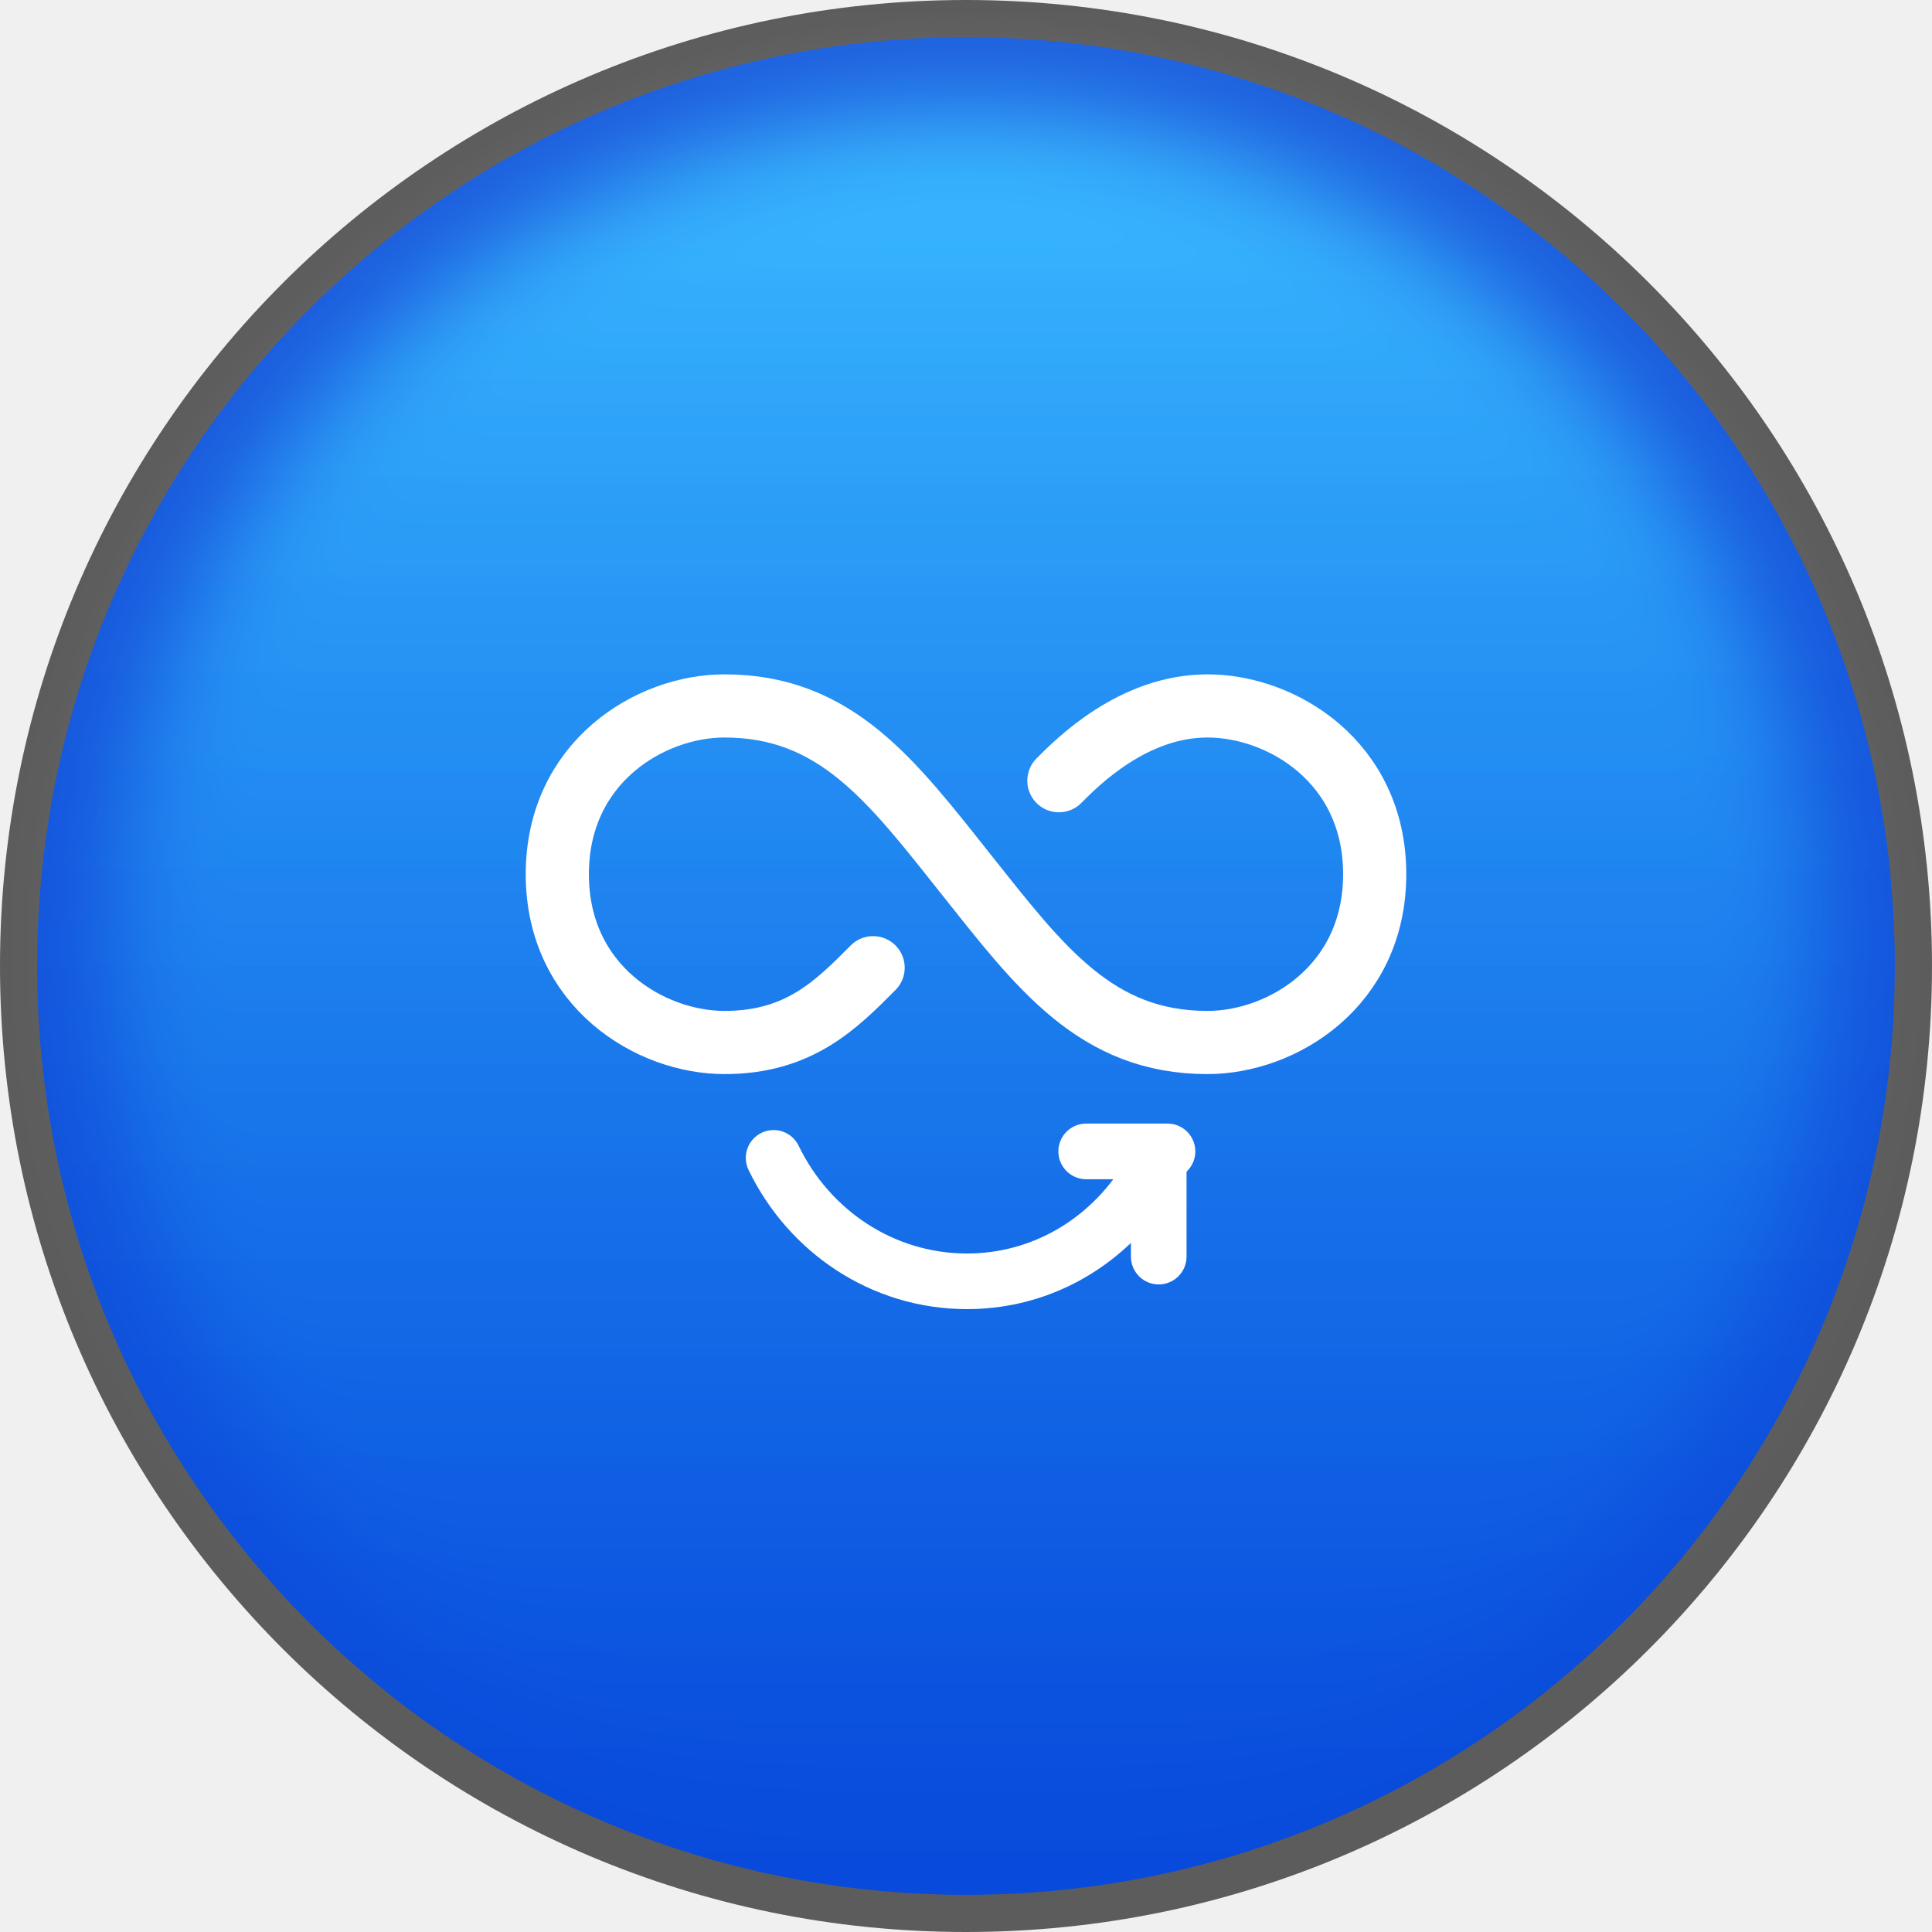
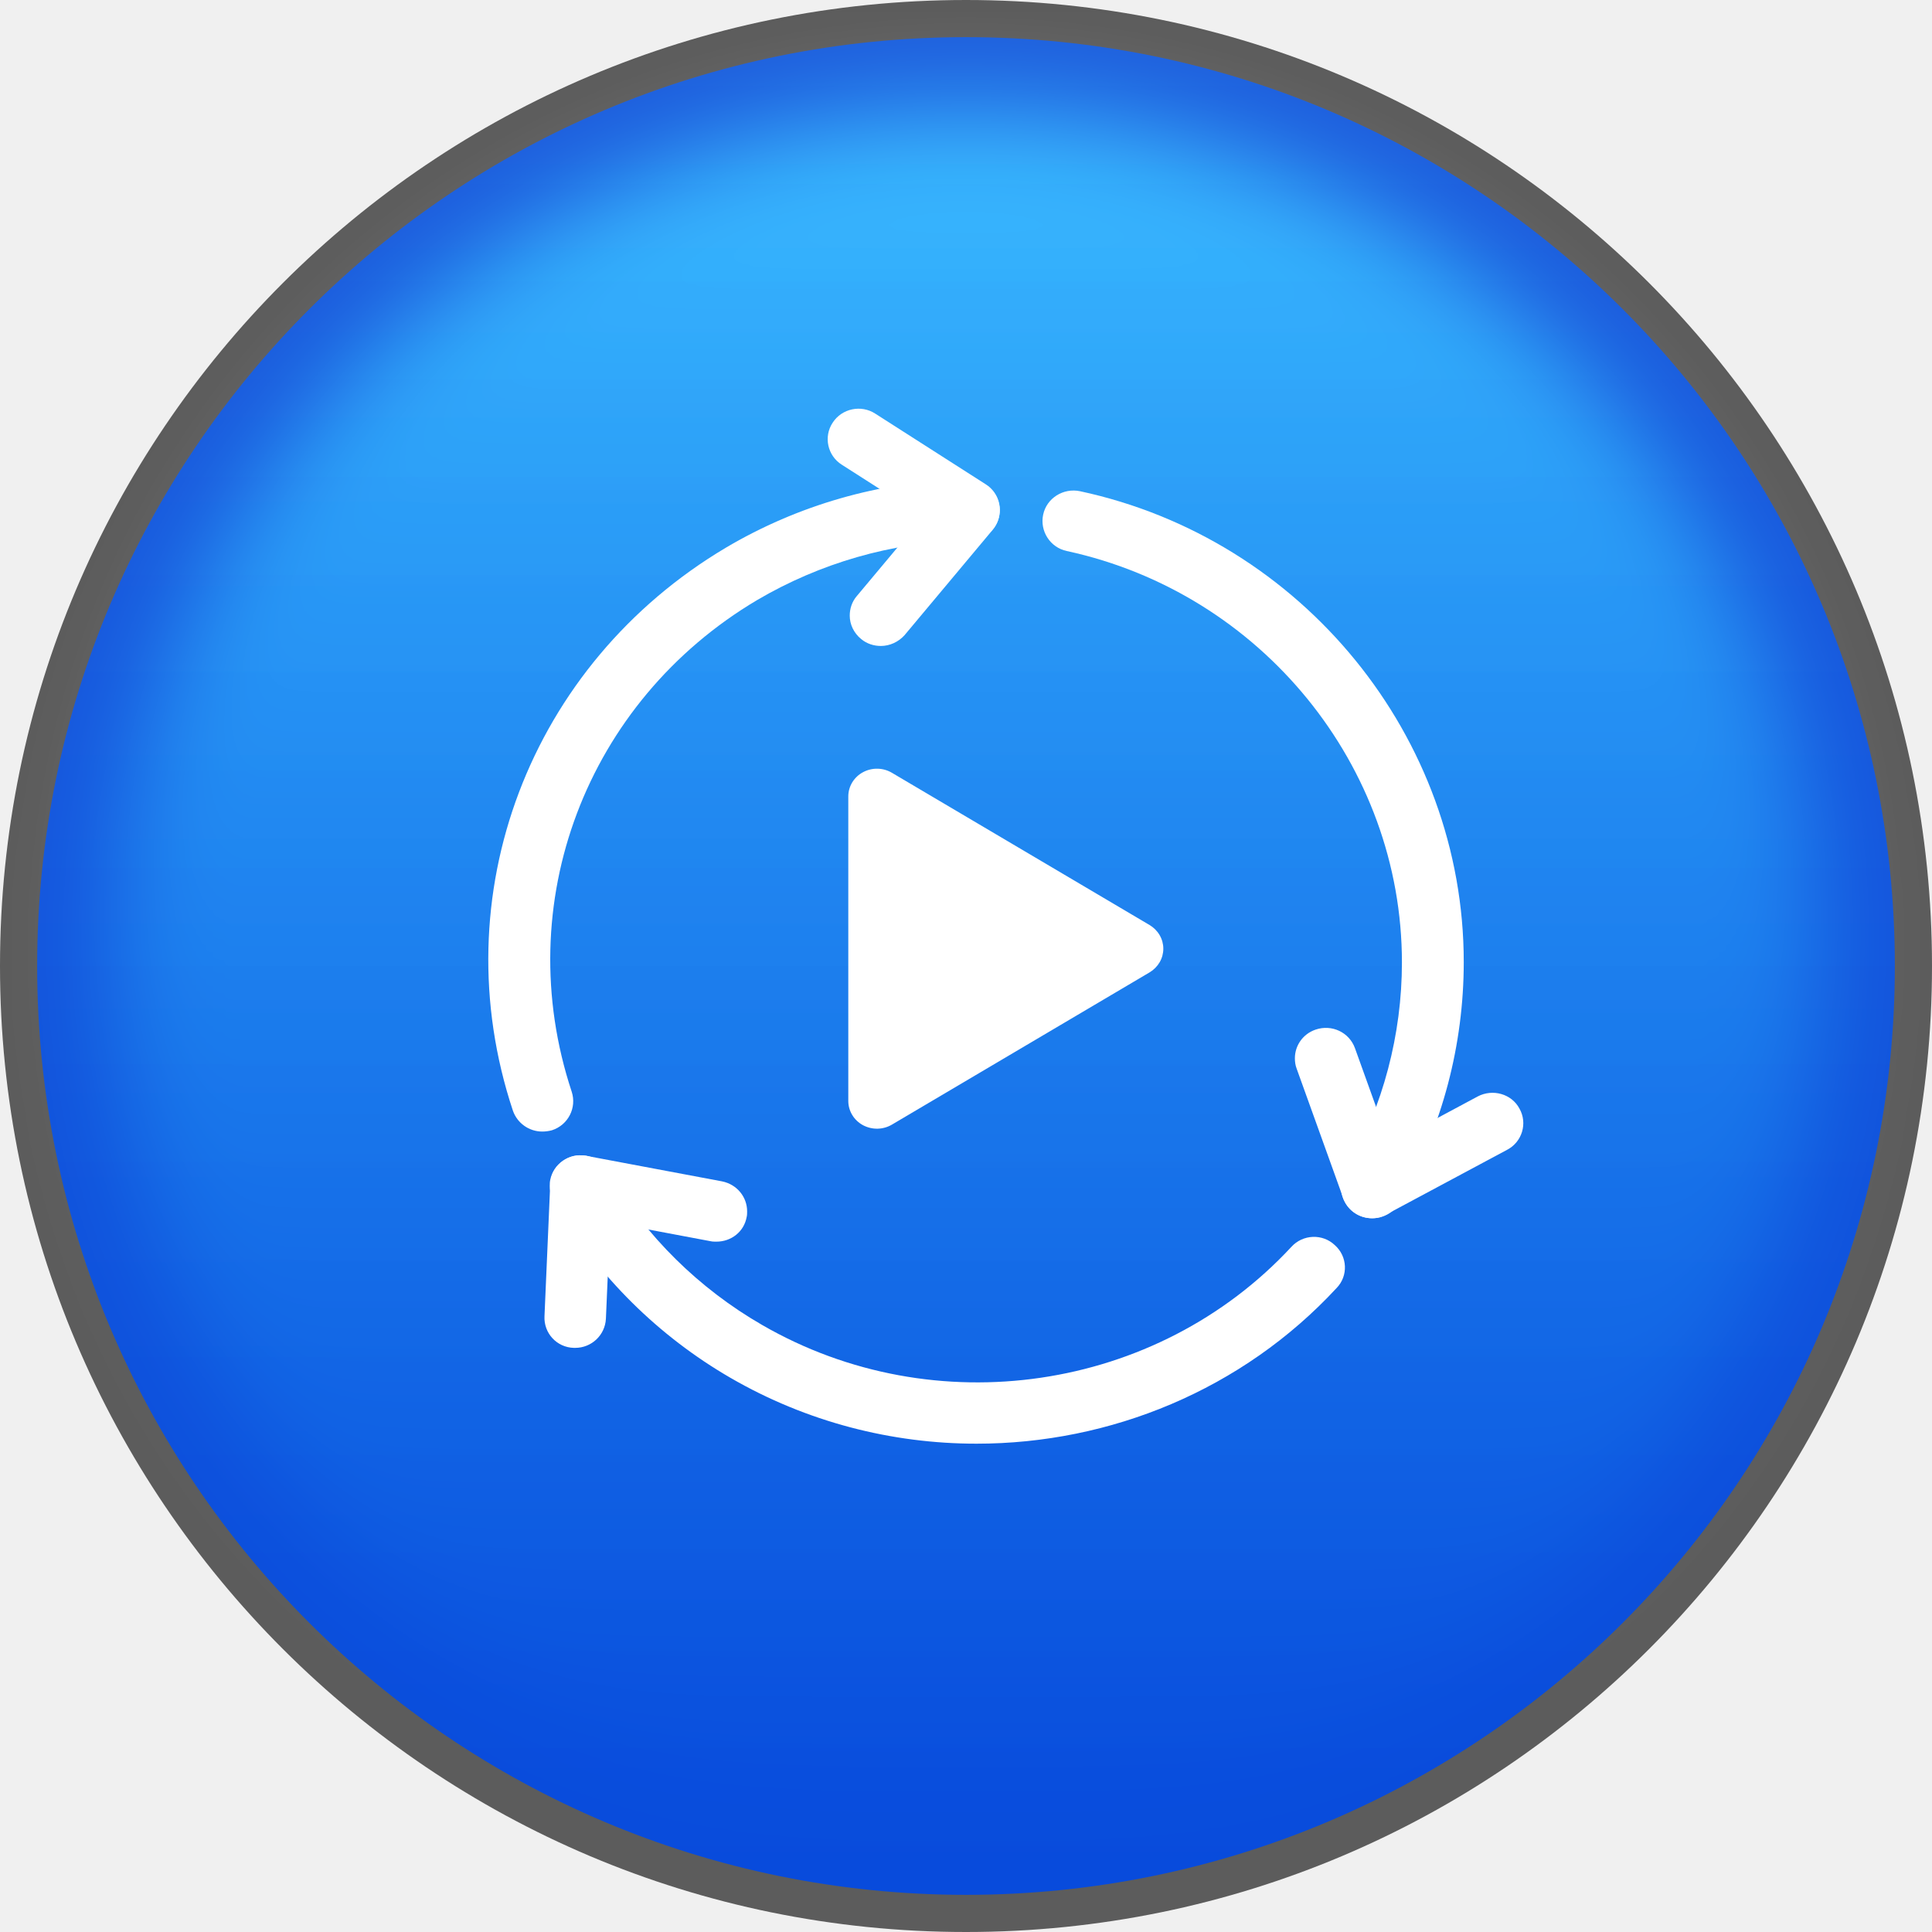
<svg xmlns="http://www.w3.org/2000/svg" width="52" height="52" viewBox="0 0 52 52" fill="none">
  <rect x="1" y="1" width="50" height="50" rx="25" fill="url(#paint0_linear_33_642)" />
  <rect width="52" height="52" rx="26" fill="#5C5C5C" />
  <rect x="1" y="1" width="50" height="50" rx="25" fill="url(#paint1_linear_33_642)" />
  <g style="mix-blend-mode:overlay" filter="url(#filter0_f_33_642)">
    <rect x="3" y="3" width="46" height="46" rx="23" fill="url(#paint2_linear_33_642)" />
  </g>
-   <path fill-rule="evenodd" clip-rule="evenodd" d="M29.235 30.491C28.96 30.491 28.736 30.715 28.736 30.99C28.736 31.266 28.96 31.489 29.235 31.489H30.44C29.496 33.001 27.885 33.988 26.027 33.988C23.951 33.988 22.144 32.756 21.271 30.948C21.151 30.7 20.853 30.596 20.605 30.715C20.357 30.835 20.253 31.133 20.373 31.381C21.401 33.511 23.542 34.985 26.027 34.985C27.9 34.985 29.55 34.148 30.689 32.828V33.822C30.689 34.098 30.912 34.321 31.187 34.321C31.463 34.321 31.686 34.098 31.686 33.822V31.414C31.828 31.326 31.922 31.169 31.922 30.99C31.922 30.715 31.699 30.491 31.423 30.491H29.235Z" fill="white" />
-   <path d="M30.44 31.489L30.652 31.621L30.891 31.239H30.44V31.489ZM21.271 30.948L21.496 30.839V30.839L21.271 30.948ZM20.373 31.381L20.148 31.49L20.373 31.381ZM30.689 32.828H30.939V32.155L30.499 32.664L30.689 32.828ZM31.686 31.414L31.554 31.202L31.436 31.275V31.414H31.686ZM28.986 30.99C28.986 30.853 29.098 30.741 29.235 30.741V30.241C28.822 30.241 28.486 30.577 28.486 30.99H28.986ZM29.235 31.239C29.098 31.239 28.986 31.128 28.986 30.99H28.486C28.486 31.404 28.822 31.739 29.235 31.739V31.239ZM30.44 31.239H29.235V31.739H30.44V31.239ZM30.228 31.357C29.326 32.801 27.792 33.738 26.027 33.738V34.238C27.978 34.238 29.666 33.2 30.652 31.621L30.228 31.357ZM26.027 33.738C24.053 33.738 22.331 32.567 21.496 30.839L21.046 31.056C21.958 32.945 23.848 34.238 26.027 34.238V33.738ZM21.496 30.839C21.317 30.466 20.869 30.31 20.497 30.49L20.714 30.94C20.837 30.881 20.986 30.933 21.046 31.056L21.496 30.839ZM20.497 30.49C20.124 30.67 19.968 31.117 20.148 31.49L20.598 31.273C20.538 31.149 20.59 31 20.714 30.94L20.497 30.49ZM20.148 31.49C21.214 33.7 23.439 35.235 26.027 35.235V34.735C23.644 34.735 21.587 33.322 20.598 31.273L20.148 31.49ZM26.027 35.235C27.978 35.235 29.695 34.362 30.878 32.991L30.499 32.664C29.405 33.933 27.823 34.735 26.027 34.735V35.235ZM30.439 32.828V33.822H30.939V32.828H30.439ZM30.439 33.822C30.439 34.236 30.774 34.571 31.187 34.571V34.071C31.05 34.071 30.939 33.959 30.939 33.822H30.439ZM31.187 34.571C31.601 34.571 31.936 34.236 31.936 33.822H31.436C31.436 33.959 31.325 34.071 31.187 34.071V34.571ZM31.936 33.822V31.414H31.436V33.822H31.936ZM31.672 30.99C31.672 31.079 31.625 31.157 31.554 31.202L31.818 31.627C32.03 31.495 32.172 31.259 32.172 30.99H31.672ZM31.423 30.741C31.561 30.741 31.672 30.853 31.672 30.99H32.172C32.172 30.577 31.837 30.241 31.423 30.241V30.741ZM29.235 30.741H31.423V30.241H29.235V30.741Z" fill="white" />
-   <path d="M23.5 26.046C22.5 27.053 21.5 28.059 19.5 28.059C17.5 28.059 15 26.549 15 23.53C15 20.51 17.5 19 19.5 19C22.5 19 24 21.013 26 23.53C28 26.046 29.5 28.059 32.5 28.059C34.5 28.059 37 26.549 37 23.53C37 20.51 34.5 19 32.5 19C30.5 19 29 20.51 28.5 21.013" stroke="white" stroke-width="1.7" stroke-linecap="round" stroke-linejoin="round" />
+   <path d="M36.989 32.673C36.847 32.673 36.706 32.638 36.588 32.568C36.186 32.346 36.045 31.844 36.269 31.447C37.225 29.767 37.733 27.842 37.733 25.905C37.733 20.607 33.944 15.963 28.714 14.831C28.266 14.738 27.982 14.294 28.077 13.851C28.171 13.407 28.62 13.127 29.068 13.221C35.053 14.504 39.397 19.837 39.397 25.893C39.397 28.122 38.819 30.316 37.721 32.241C37.568 32.521 37.284 32.673 36.989 32.673Z" fill="white" />
+   <path d="M36.93 32.789C36.588 32.789 36.269 32.579 36.151 32.241L34.9 28.764C34.864 28.67 34.852 28.577 34.852 28.483C34.852 28.145 35.065 27.83 35.407 27.713C35.844 27.562 36.316 27.783 36.47 28.215L37.721 31.692C37.756 31.786 37.768 31.879 37.768 31.973C37.768 32.311 37.556 32.626 37.213 32.743C37.119 32.778 37.025 32.789 36.93 32.789Z" fill="white" />
+   <path d="M36.93 32.789C36.635 32.789 36.352 32.638 36.198 32.358C35.974 31.961 36.127 31.459 36.529 31.249L39.775 29.51C40.176 29.3 40.684 29.44 40.896 29.837C41.121 30.234 40.967 30.736 40.566 30.946L37.32 32.684C37.202 32.754 37.06 32.789 36.93 32.789Z" fill="white" />
+   <path d="M26.283 38.857C24.004 38.857 21.714 38.274 19.66 37.084C17.724 35.963 16.096 34.353 14.974 32.439C14.738 32.054 14.88 31.541 15.269 31.319C15.659 31.086 16.178 31.226 16.402 31.611C17.394 33.279 18.811 34.68 20.51 35.66C25.149 38.344 31.134 37.468 34.758 33.559C35.065 33.221 35.596 33.198 35.927 33.513C36.269 33.816 36.293 34.341 35.974 34.668C33.436 37.41 29.883 38.857 26.283 38.857Z" fill="white" />
+   <path d="M19.283 33.419C19.235 33.419 19.176 33.419 19.129 33.408L15.47 32.719C15.069 32.649 14.797 32.299 14.797 31.914C14.797 31.867 14.797 31.809 14.809 31.762C14.891 31.319 15.328 31.027 15.777 31.109L19.436 31.797C19.837 31.879 20.109 32.218 20.109 32.603C20.109 32.649 20.109 32.708 20.097 32.754C20.026 33.151 19.684 33.419 19.283 33.419Z" fill="white" />
+   <path d="M15.482 36.278C15.47 36.278 15.458 36.278 15.446 36.278C14.986 36.267 14.632 35.882 14.655 35.426L14.809 31.879C14.821 31.424 15.222 31.062 15.671 31.097C16.131 31.109 16.485 31.494 16.462 31.949L16.308 35.496C16.284 35.94 15.918 36.278 15.482 36.278Z" fill="white" />
+   <path d="M14.596 30.456C14.242 30.456 13.924 30.234 13.805 29.895C11.881 24.108 14.254 17.877 19.542 14.738C21.478 13.594 23.674 12.964 25.917 12.905C26.389 12.87 26.755 13.256 26.767 13.711C26.778 14.166 26.413 14.539 25.952 14.551C23.993 14.598 22.069 15.158 20.381 16.149C15.777 18.88 13.711 24.318 15.387 29.382C15.529 29.814 15.293 30.28 14.856 30.421C14.773 30.444 14.679 30.456 14.596 30.456Z" fill="white" />
+   <path d="M23.709 17.386C23.52 17.386 23.332 17.328 23.178 17.2C22.977 17.036 22.871 16.803 22.871 16.57C22.871 16.383 22.93 16.196 23.06 16.044L25.433 13.209C25.728 12.859 26.247 12.812 26.601 13.104C26.802 13.267 26.908 13.501 26.908 13.734C26.908 13.921 26.849 14.107 26.719 14.259L24.347 17.095C24.181 17.281 23.945 17.386 23.709 17.386Z" fill="white" />
+   <path d="M26.082 14.539C25.928 14.539 25.775 14.492 25.633 14.411L22.659 12.509C22.269 12.264 22.163 11.75 22.411 11.377C22.659 10.992 23.178 10.887 23.556 11.132L26.53 13.034C26.92 13.279 27.026 13.792 26.778 14.166C26.625 14.411 26.354 14.539 26.082 14.539Z" fill="white" />
+   <path d="M30.942 24.898L24.005 20.799C23.888 20.73 23.755 20.692 23.618 20.69C23.481 20.687 23.346 20.72 23.226 20.785C23.107 20.849 23.007 20.944 22.938 21.058C22.869 21.172 22.832 21.302 22.832 21.435V29.634C22.832 29.766 22.869 29.896 22.938 30.01C23.007 30.125 23.107 30.219 23.226 30.284C23.346 30.348 23.481 30.381 23.618 30.379C23.755 30.376 23.888 30.339 24.005 30.27L30.942 26.171C31.054 26.104 31.147 26.01 31.212 25.899C31.277 25.788 31.311 25.662 31.311 25.534C31.311 25.407 31.277 25.281 31.212 25.17C31.147 25.058 31.054 24.965 30.942 24.898Z" fill="white" />
  <defs>
    <filter id="filter0_f_33_642" x="0.333" y="0.333" width="51.333" height="51.333" filterUnits="userSpaceOnUse" color-interpolation-filters="sRGB">
      <feFlood flood-opacity="0" result="BackgroundImageFix" />
      <feBlend mode="normal" in="SourceGraphic" in2="BackgroundImageFix" result="shape" />
      <feGaussianBlur stdDeviation="1.333" result="effect1_foregroundBlur_33_642" />
    </filter>
    <linearGradient id="paint0_linear_33_642" x1="26" y1="1" x2="26" y2="51" gradientUnits="userSpaceOnUse">
      <stop stop-color="#1E5EDD" />
      <stop offset="1" stop-color="#084BDC" />
    </linearGradient>
    <linearGradient id="paint1_linear_33_642" x1="26" y1="1" x2="26" y2="51" gradientUnits="userSpaceOnUse">
      <stop stop-color="#1E5EDD" />
      <stop offset="1" stop-color="#084BDC" />
    </linearGradient>
    <linearGradient id="paint2_linear_33_642" x1="26.561" y1="3" x2="26.561" y2="49" gradientUnits="userSpaceOnUse">
      <stop stop-color="white" />
      <stop offset="1" stop-color="white" stop-opacity="0" />
    </linearGradient>
  </defs>
</svg>
